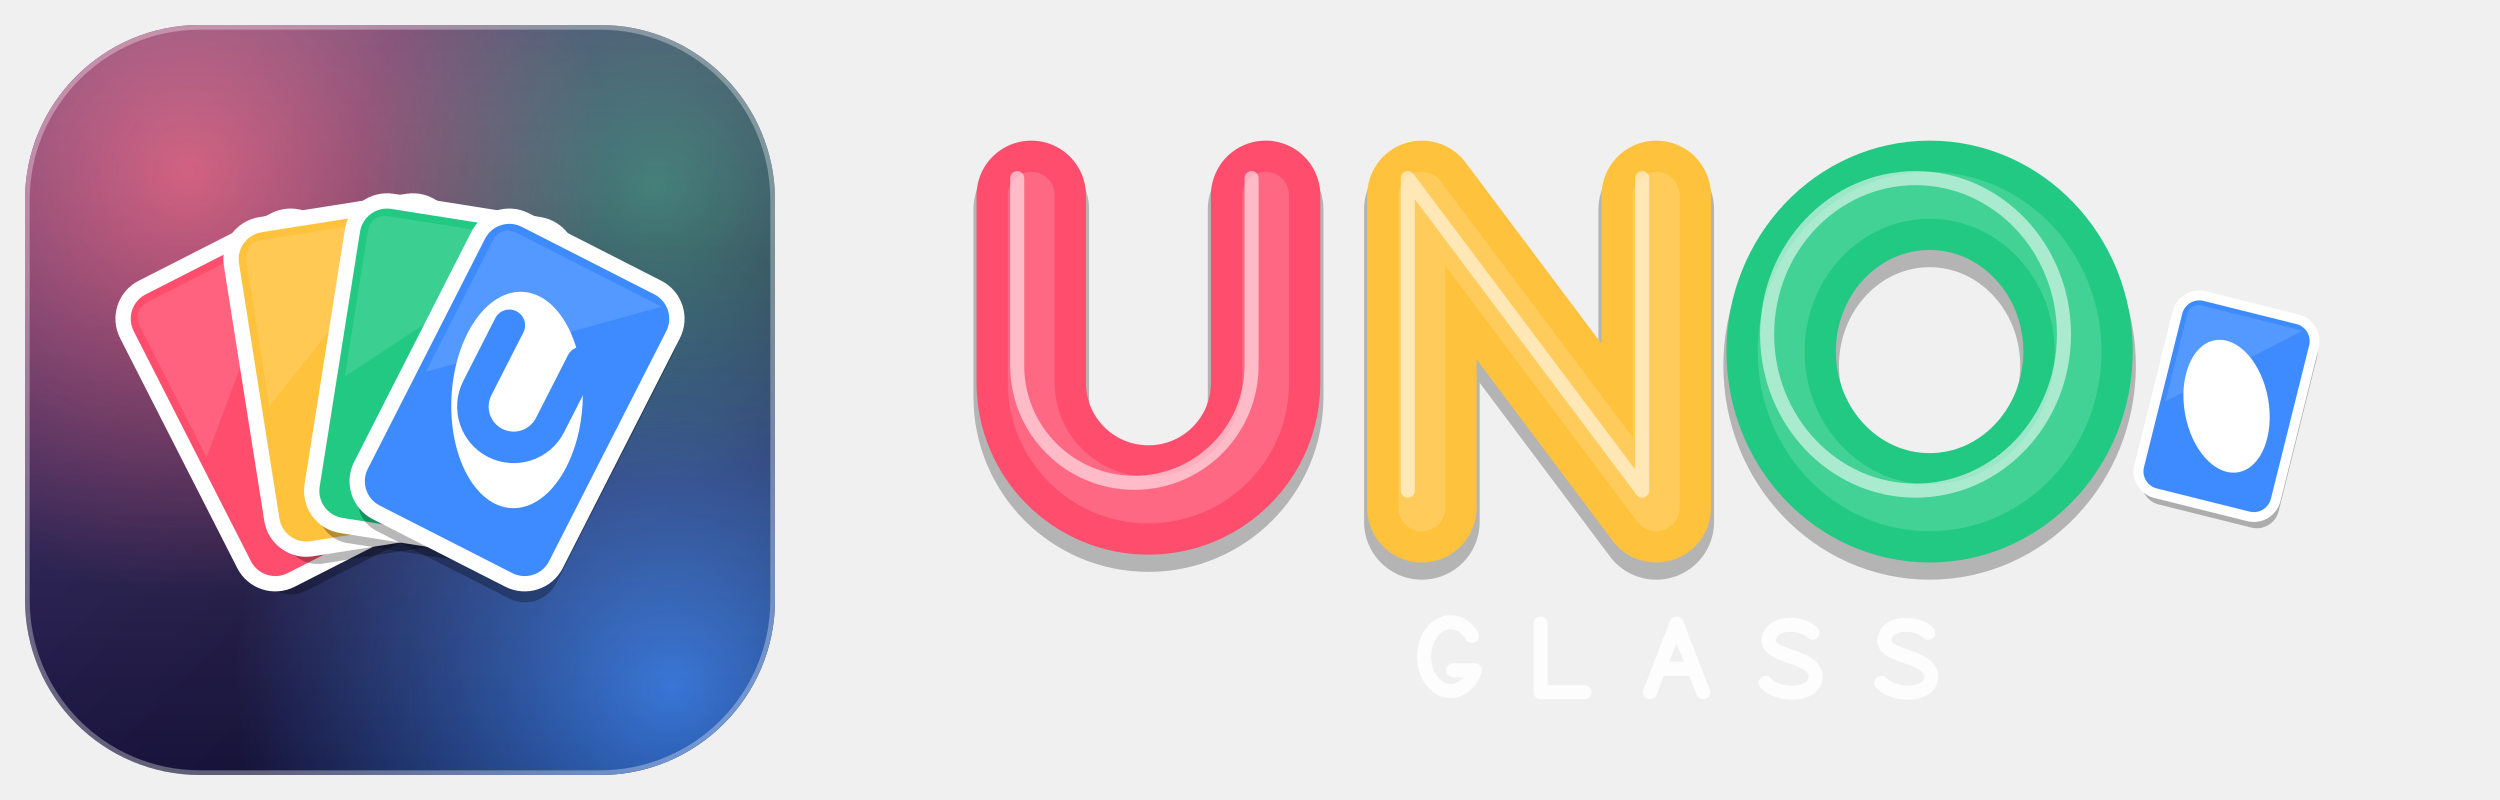
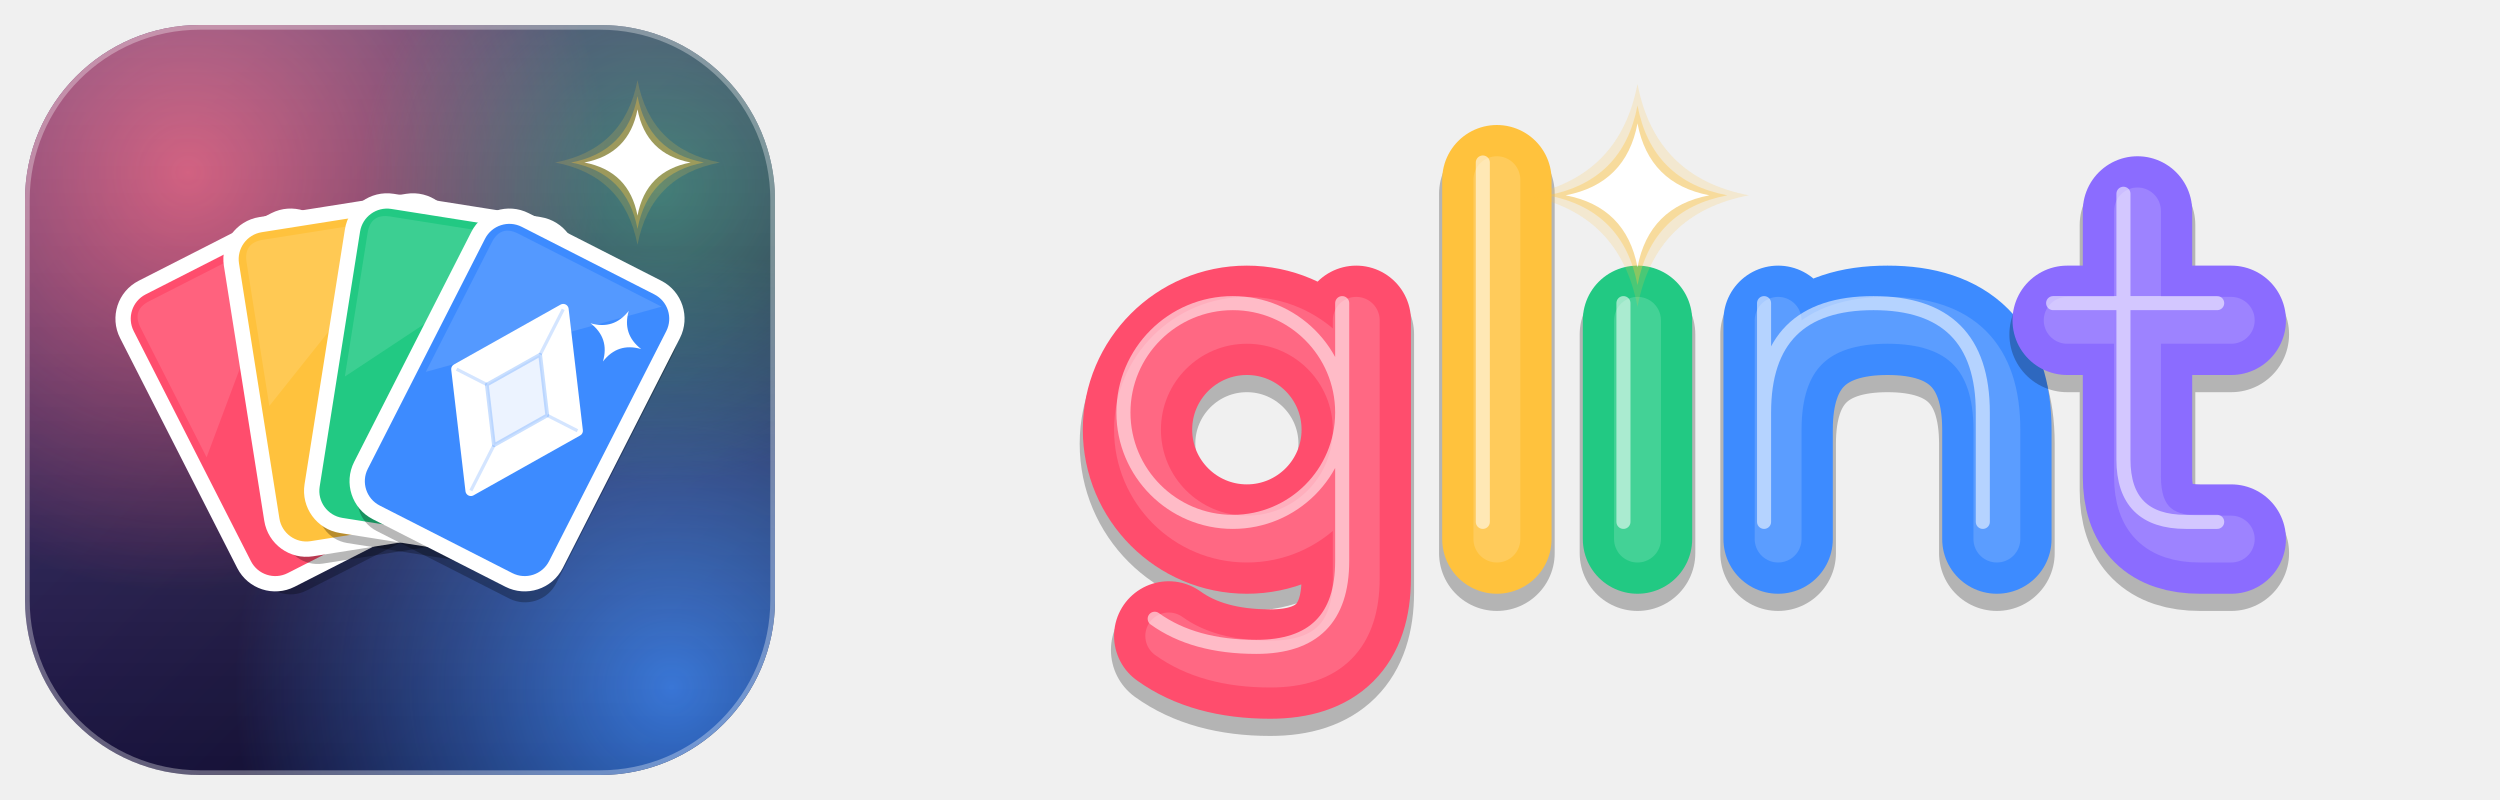
<svg xmlns="http://www.w3.org/2000/svg" width="1600" height="512" viewBox="0 0 1600 512">
  <g>
    <defs>
      <linearGradient id="ebg" x1="0" y1="0" x2="1" y2="1">
        <stop offset="0" stop-color="#2A1B5E" />
        <stop offset="1" stop-color="#0B0D22" />
      </linearGradient>
      <radialGradient id="egr">
        <stop offset="0" stop-color="#FF4D6D" stop-opacity="0.75" />
        <stop offset="1" stop-color="#FF4D6D" stop-opacity="0" />
      </radialGradient>
      <radialGradient id="egb">
        <stop offset="0" stop-color="#3D8BFF" stop-opacity="0.8" />
        <stop offset="1" stop-color="#3D8BFF" stop-opacity="0" />
      </radialGradient>
      <radialGradient id="egg">
        <stop offset="0" stop-color="#22C983" stop-opacity="0.45" />
        <stop offset="1" stop-color="#22C983" stop-opacity="0" />
      </radialGradient>
      <clipPath id="eclip">
        <rect x="16" y="16" width="480" height="480" rx="112" />
      </clipPath>
      <linearGradient id="egloss" x1="0" y1="0" x2="0" y2="1">
        <stop offset="0" stop-color="#FFFFFF" stop-opacity="0.22" />
        <stop offset="1" stop-color="#FFFFFF" stop-opacity="0" />
      </linearGradient>
    </defs>
    <rect x="16" y="16" width="480" height="480" rx="112" fill="url(#ebg)" />
    <g clip-path="url(#eclip)">
      <circle cx="120" cy="110" r="270" fill="url(#egr)" />
      <circle cx="430" cy="440" r="280" fill="url(#egb)" />
      <circle cx="420" cy="120" r="190" fill="url(#egg)" />
    </g>
    <rect x="16" y="16" width="480" height="480" rx="112" fill="url(#egloss)" />
    <rect x="17.5" y="17.5" width="477" height="477" rx="110.5" fill="none" stroke="#FFFFFF" stroke-opacity="0.32" stroke-width="3" />
    <g transform="rotate(-27 256 403.0)">
      <rect x="191.6" y="143.5" width="140.0" height="210.0" rx="22.4" fill="#000" fill-opacity="0.28" />
      <rect x="186.0" y="133.0" width="140.0" height="210.0" rx="22.4" fill="#FF4D6D" stroke="#FFFFFF" stroke-width="9.8" />
      <path d="M 195.8 155.4 Q 195.8 142.8 208.4 142.8 L 311.3 142.8 L 195.8 248.5 Z" fill="#FFFFFF" fill-opacity="0.12" />
    </g>
    <g transform="rotate(-9 256 403.0)">
      <rect x="191.6" y="143.5" width="140.0" height="210.0" rx="22.4" fill="#000" fill-opacity="0.28" />
      <rect x="186.0" y="133.0" width="140.0" height="210.0" rx="22.4" fill="#FFC23D" stroke="#FFFFFF" stroke-width="9.8" />
      <path d="M 195.8 155.4 Q 195.8 142.8 208.4 142.8 L 311.3 142.8 L 195.8 248.5 Z" fill="#FFFFFF" fill-opacity="0.12" />
    </g>
    <g transform="rotate(9 256 403.0)">
      <rect x="191.6" y="143.5" width="140.0" height="210.0" rx="22.4" fill="#000" fill-opacity="0.28" />
      <rect x="186.0" y="133.0" width="140.0" height="210.0" rx="22.4" fill="#22C983" stroke="#FFFFFF" stroke-width="9.8" />
      <path d="M 195.8 155.4 Q 195.8 142.8 208.4 142.8 L 311.3 142.8 L 195.8 248.5 Z" fill="#FFFFFF" fill-opacity="0.12" />
    </g>
    <g transform="rotate(27 256 403.0)">
      <rect x="191.6" y="143.5" width="140.0" height="210.0" rx="22.4" fill="#000" fill-opacity="0.28" />
      <rect x="186.0" y="133.0" width="140.0" height="210.0" rx="22.4" fill="#3D8BFF" stroke="#FFFFFF" stroke-width="9.8" />
      <path d="M 195.8 155.4 Q 195.8 142.8 208.4 142.8 L 311.3 142.8 L 195.8 248.5 Z" fill="#FFFFFF" fill-opacity="0.12" />
-       <ellipse cx="256.0" cy="238.0" rx="42.0" ry="69.3" transform="rotate(-24 256.0 238.0)" fill="#FFFFFF" />
-       <path d="M 229.898 197.661 V 242.746 A 26.102 26.102 0 0 0 282.102 242.746 V 197.661" fill="none" stroke="#3D8BFF" stroke-width="20.169" stroke-linecap="round" stroke-linejoin="round" />
+       <polygon points="256.0,172.9 299.4,238.0 256.0,303.1 212.6,238.0" fill="#FFFFFF" stroke="#FFFFFF" stroke-width="6.944" stroke-linejoin="round" />
+       <polygon points="256.0,205.45 277.7,238.0 256.0,270.55 234.3,238.0" fill="#3D8BFF" fill-opacity="0.10" stroke="#3D8BFF" stroke-opacity="0.28" stroke-width="2.43" stroke-linejoin="round" />
+       <line x1="256.0" y1="205.45" x2="256.0" y2="172.9" stroke="#3D8BFF" stroke-opacity="0.22" stroke-width="2.083" />
+       <line x1="277.7" y1="238.0" x2="299.4" y2="238.0" stroke="#3D8BFF" stroke-opacity="0.22" stroke-width="2.083" />
+       <line x1="256.0" y1="270.55" x2="256.0" y2="303.1" stroke="#3D8BFF" stroke-opacity="0.22" stroke-width="2.083" />
+       <line x1="234.3" y1="238.0" x2="212.6" y2="238.0" stroke="#3D8BFF" stroke-opacity="0.22" stroke-width="2.083" />
+       <polygon points="256.0,172.9 234.3,238.0 212.6,238.0" fill="#FFFFFF" fill-opacity="0.0" />
+       <path d="M 293.8 154.7 Q 296.712 169.988 312.0 172.9 Q 296.712 175.812 293.8 191.1 Q 290.888 175.812 275.6 172.9 Q 290.888 169.988 293.8 154.7 Z" fill="#FFFFFF" />
+     </g>
+     <path d="M 408 51.3 Q 416.432 95.568 460.7 104 Q 416.432 112.432 408 156.7 Q 399.568 112.432 355.3 104 Q 399.568 95.568 408 51.3 Z" fill="#FFC23D" fill-opacity="0.18" />
+     <path d="M 408 61.5 Q 414.8 97.2 450.5 104 Q 414.8 110.8 408 146.5 Q 401.2 110.8 365.5 104 Q 401.2 97.2 408 61.5 Z" fill="#FFC23D" fill-opacity="0.35" />
+     <path d="M 408 70 Q 413.44 98.56 442 104 Q 413.44 109.44 408 138 Q 402.56 109.44 374 104 Q 402.56 98.56 408 70 Z" fill="#FFFFFF" />
+   </g>
+   <g transform="translate(580 55) scale(1.0)">
+     <g transform="translate(18 0)">
+       <path d="M 130 220 A 70 70 0 1 0 270 220 A 70 70 0 1 0 130 220 Z M 270 150 V 315 Q 270 370 215 370 Q 175 370 150 352" fill="none" stroke="#000" stroke-opacity="0.25" stroke-width="74" stroke-linecap="round" stroke-linejoin="round" transform="translate(0 9)" />
+       <path d="M 130 220 A 70 70 0 1 0 270 220 A 70 70 0 1 0 130 220 Z M 270 150 V 315 Q 270 370 215 370 Q 175 370 150 352" fill="none" stroke="#FF4D6D" stroke-width="70" stroke-linecap="round" stroke-linejoin="round" />
+       <path d="M 130 220 A 70 70 0 1 0 270 220 A 70 70 0 1 0 130 220 Z M 270 150 V 315 Q 270 370 215 370 Q 175 370 150 352" fill="none" stroke="#FF7E95" stroke-opacity="0.55" stroke-width="30" stroke-linecap="round" stroke-linejoin="round" />
+       <path d="M 130 220 A 70 70 0 1 0 270 220 A 70 70 0 1 0 130 220 Z M 270 150 V 315 Q 270 370 215 370 Q 175 370 150 352" fill="none" stroke="#FFFFFF" stroke-opacity="0.55" stroke-width="9" stroke-linecap="round" stroke-linejoin="round" transform="translate(-9 -11)" />
+       <path d="M 360 60 V 290" fill="none" stroke="#000" stroke-opacity="0.25" stroke-width="74" stroke-linecap="round" stroke-linejoin="round" transform="translate(0 9)" />
+       <path d="M 360 60 V 290" fill="none" stroke="#FFC23D" stroke-width="70" stroke-linecap="round" stroke-linejoin="round" />
+       <path d="M 360 60 V 290" fill="none" stroke="#FFD373" stroke-opacity="0.55" stroke-width="30" stroke-linecap="round" stroke-linejoin="round" />
+       <path d="M 360 60 V 290" fill="none" stroke="#FFFFFF" stroke-opacity="0.55" stroke-width="9" stroke-linecap="round" stroke-linejoin="round" transform="translate(-9 -11)" />
+       <path d="M 450 150 V 290" fill="none" stroke="#000" stroke-opacity="0.25" stroke-width="74" stroke-linecap="round" stroke-linejoin="round" transform="translate(0 9)" />
+       <path d="M 450 150 V 290" fill="none" stroke="#22C983" stroke-width="70" stroke-linecap="round" stroke-linejoin="round" />
+       <path d="M 450 150 V 290" fill="none" stroke="#5FD8A5" stroke-opacity="0.55" stroke-width="30" stroke-linecap="round" stroke-linejoin="round" />
+       <path d="M 450 150 V 290" fill="none" stroke="#FFFFFF" stroke-opacity="0.55" stroke-width="9" stroke-linecap="round" stroke-linejoin="round" transform="translate(-9 -11)" />
+       <path d="M 540 290 V 150 M 540 220 Q 540 150 610 150 Q 680 150 680 220 V 290" fill="none" stroke="#000" stroke-opacity="0.25" stroke-width="74" stroke-linecap="round" stroke-linejoin="round" transform="translate(0 9)" />
+       <path d="M 540 290 V 150 M 540 220 Q 540 150 610 150 Q 680 150 680 220 V 290" fill="none" stroke="#3D8BFF" stroke-width="70" stroke-linecap="round" stroke-linejoin="round" />
+       <path d="M 540 290 V 150 M 540 220 Q 540 150 610 150 Q 680 150 680 220 V 290" fill="none" stroke="#73ABFF" stroke-opacity="0.55" stroke-width="30" stroke-linecap="round" stroke-linejoin="round" />
+       <path d="M 540 290 V 150 M 540 220 Q 540 150 610 150 Q 680 150 680 220 V 290" fill="none" stroke="#FFFFFF" stroke-opacity="0.55" stroke-width="9" stroke-linecap="round" stroke-linejoin="round" transform="translate(-9 -11)" />
+       <path d="M 770 80 V 250 Q 770 290 810 290 H 830 M 725 150 H 830" fill="none" stroke="#000" stroke-opacity="0.25" stroke-width="74" stroke-linecap="round" stroke-linejoin="round" transform="translate(0 9)" />
+       <path d="M 770 80 V 250 Q 770 290 810 290 H 830 M 725 150 H 830" fill="none" stroke="#8B6CFF" stroke-width="70" stroke-linecap="round" stroke-linejoin="round" />
+       <path d="M 770 80 V 250 Q 770 290 810 290 H 830 M 725 150 H 830" fill="none" stroke="#AB95FF" stroke-opacity="0.55" stroke-width="30" stroke-linecap="round" stroke-linejoin="round" />
+       <path d="M 770 80 V 250 Q 770 290 810 290 H 830 M 725 150 H 830" fill="none" stroke="#FFFFFF" stroke-opacity="0.55" stroke-width="9" stroke-linecap="round" stroke-linejoin="round" transform="translate(-9 -11)" />
+       <path d="M 450 -1.3 Q 461.408 58.592 521.3 70 Q 461.408 81.408 450 141.3 Q 438.592 81.408 378.7 70 Q 438.592 58.592 450 -1.3 Z" fill="#FFC23D" fill-opacity="0.18" />
+       <path d="M 450 12.5 Q 459.2 60.8 507.5 70 Q 459.2 79.2 450 127.5 Q 440.8 79.2 392.5 70 Q 440.8 60.8 450 12.5 Z" fill="#FFC23D" fill-opacity="0.35" />
+       <path d="M 450 24 Q 457.36 62.64 496 70 Q 457.36 77.36 450 116 Q 442.64 77.36 404 70 Q 442.64 62.64 450 24 Z" fill="#FFFFFF" />
    </g>
  </g>
-   <g transform="translate(580 55) scale(1.0)">
-     <path d="M 80 70 V 190 A 75 75 0 0 0 230 190 V 70" fill="none" stroke="#000" stroke-opacity="0.25" stroke-width="74" stroke-linecap="round" stroke-linejoin="round" transform="translate(0 9)" />
-     <path d="M 80 70 V 190 A 75 75 0 0 0 230 190 V 70" fill="none" stroke="#FF4D6D" stroke-width="70" stroke-linecap="round" stroke-linejoin="round" />
-     <path d="M 80 70 V 190 A 75 75 0 0 0 230 190 V 70" fill="none" stroke="#FF7E95" stroke-opacity="0.55" stroke-width="30" stroke-linecap="round" stroke-linejoin="round" />
-     <path d="M 80 70 V 190 A 75 75 0 0 0 230 190 V 70" fill="none" stroke="#FFFFFF" stroke-opacity="0.55" stroke-width="9" stroke-linecap="round" stroke-linejoin="round" transform="translate(-9 -11)" />
-     <path d="M 330 270 V 70 L 480 270 V 70" fill="none" stroke="#000" stroke-opacity="0.25" stroke-width="74" stroke-linecap="round" stroke-linejoin="round" transform="translate(0 9)" />
-     <path d="M 330 270 V 70 L 480 270 V 70" fill="none" stroke="#FFC23D" stroke-width="70" stroke-linecap="round" stroke-linejoin="round" />
-     <path d="M 330 270 V 70 L 480 270 V 70" fill="none" stroke="#FFD373" stroke-opacity="0.55" stroke-width="30" stroke-linecap="round" stroke-linejoin="round" />
-     <path d="M 330 270 V 70 L 480 270 V 70" fill="none" stroke="#FFFFFF" stroke-opacity="0.55" stroke-width="9" stroke-linecap="round" stroke-linejoin="round" transform="translate(-9 -11)" />
-     <path d="M 655 70 A 95 100 0 1 1 654.9 70 Z" fill="none" stroke="#000" stroke-opacity="0.25" stroke-width="74" stroke-linecap="round" stroke-linejoin="round" transform="translate(0 9)" />
-     <path d="M 655 70 A 95 100 0 1 1 654.9 70 Z" fill="none" stroke="#22C983" stroke-width="70" stroke-linecap="round" stroke-linejoin="round" />
-     <path d="M 655 70 A 95 100 0 1 1 654.9 70 Z" fill="none" stroke="#5FD8A5" stroke-opacity="0.55" stroke-width="30" stroke-linecap="round" stroke-linejoin="round" />
-     <path d="M 655 70 A 95 100 0 1 1 654.9 70 Z" fill="none" stroke="#FFFFFF" stroke-opacity="0.55" stroke-width="9" stroke-linecap="round" stroke-linejoin="round" transform="translate(-9 -11)" />
-     <g transform="rotate(14 845 205)">
-       <rect x="803.6" y="146.5" width="90" height="130" rx="14.4" fill="#000" fill-opacity="0.28" />
-       <rect x="800" y="140" width="90" height="130" rx="14.4" fill="#3D8BFF" stroke="#FFFFFF" stroke-width="6.3" />
-       <path d="M 806.3 154.4 Q 806.3 146.3 814.4 146.3 L 880.55 146.3 L 806.3 211.5 Z" fill="#FFFFFF" fill-opacity="0.12" />
-       <ellipse cx="845.0" cy="205.0" rx="27.0" ry="42.9" transform="rotate(-24 845.0 205.0)" fill="#FFFFFF" />
-     </g>
-     <path d="M 332 318 A 17 22 0 1 0 334 340 H 320" transform="translate(30 34)" fill="none" stroke="#FFFFFF" stroke-opacity="0.88" stroke-width="9" stroke-linecap="round" stroke-linejoin="round" />
-     <path d="M 376 310 V 354 H 404" transform="translate(30 34)" fill="none" stroke="#FFFFFF" stroke-opacity="0.88" stroke-width="9" stroke-linecap="round" stroke-linejoin="round" />
-     <path d="M 446 354 L 463 310 L 480 354 M 453 339 H 473" transform="translate(30 34)" fill="none" stroke="#FFFFFF" stroke-opacity="0.88" stroke-width="9" stroke-linecap="round" stroke-linejoin="round" />
-     <path d="M 550 316 C 544 309 524 308 522 320 C 520 332 552 330 552 344 C 552 357 528 357 520 348" transform="translate(30 34)" fill="none" stroke="#FFFFFF" stroke-opacity="0.88" stroke-width="9" stroke-linecap="round" stroke-linejoin="round" />
-     <path d="M 624 316 C 618 309 598 308 596 320 C 594 332 626 330 626 344 C 626 357 602 357 594 348" transform="translate(30 34)" fill="none" stroke="#FFFFFF" stroke-opacity="0.88" stroke-width="9" stroke-linecap="round" stroke-linejoin="round" />
-   </g>
</svg>
